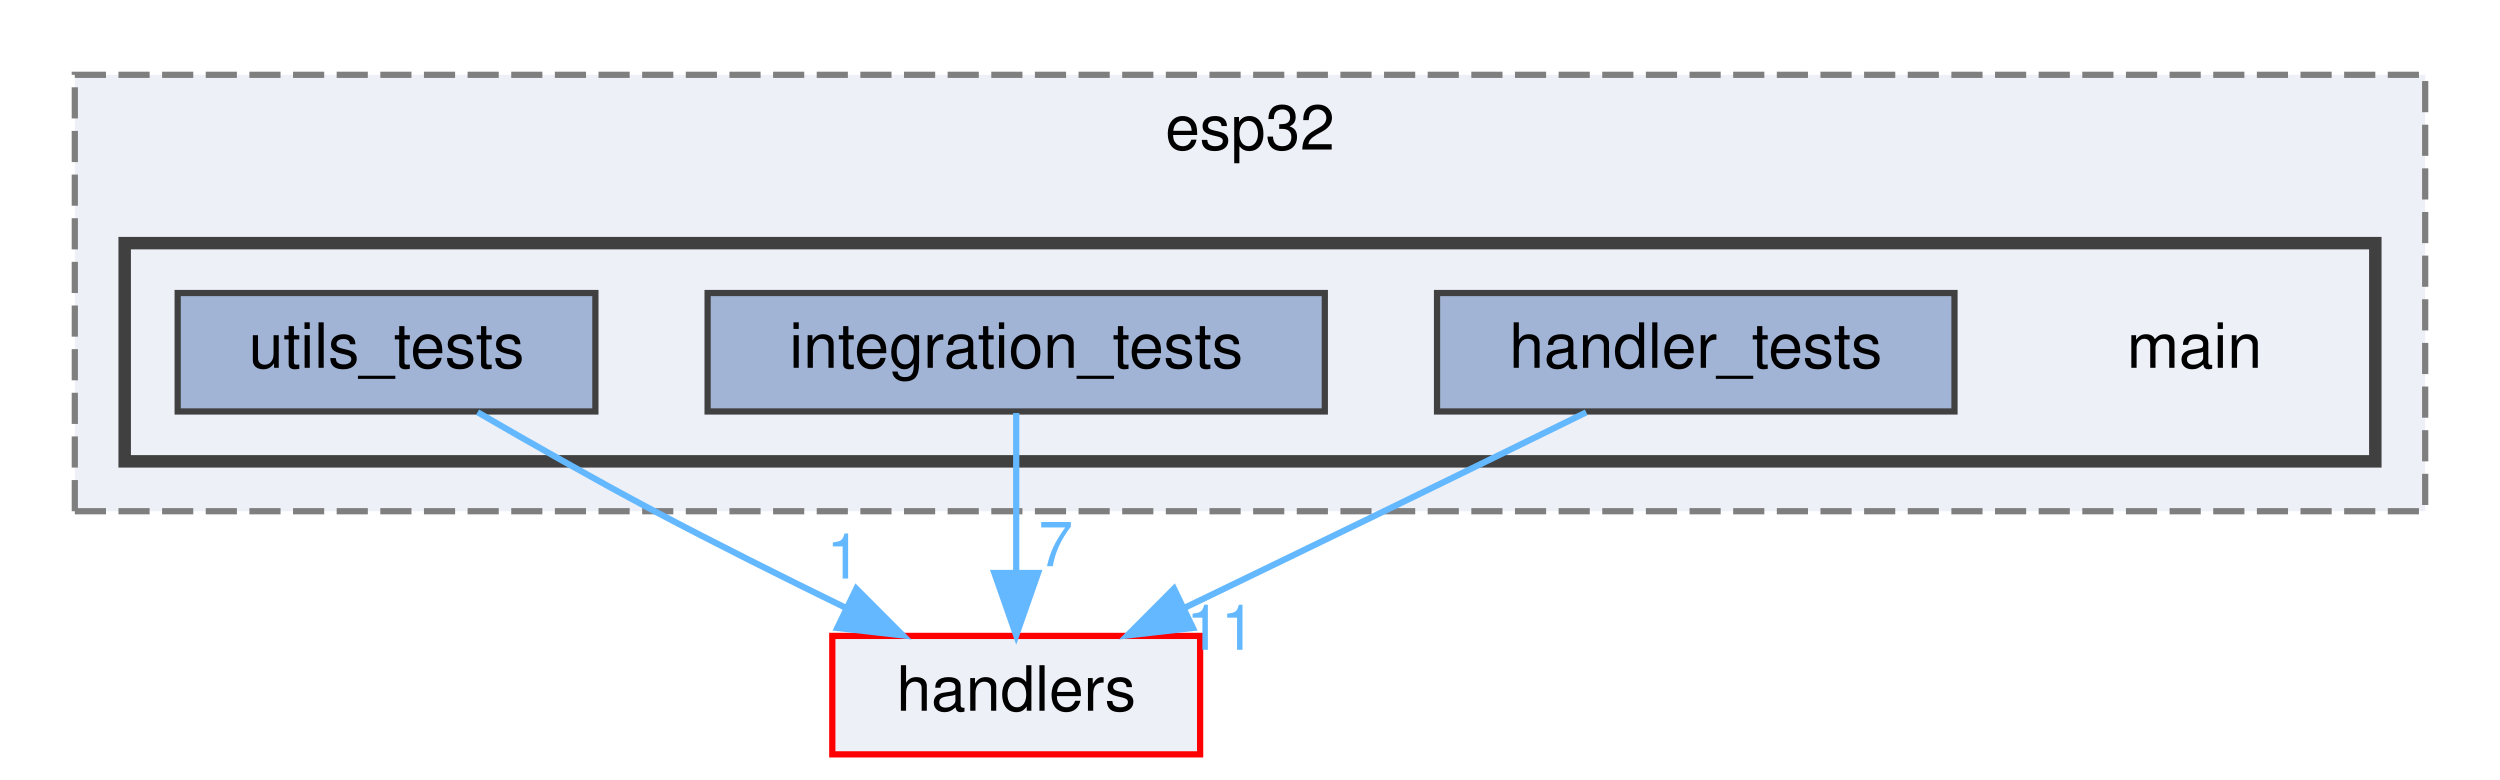
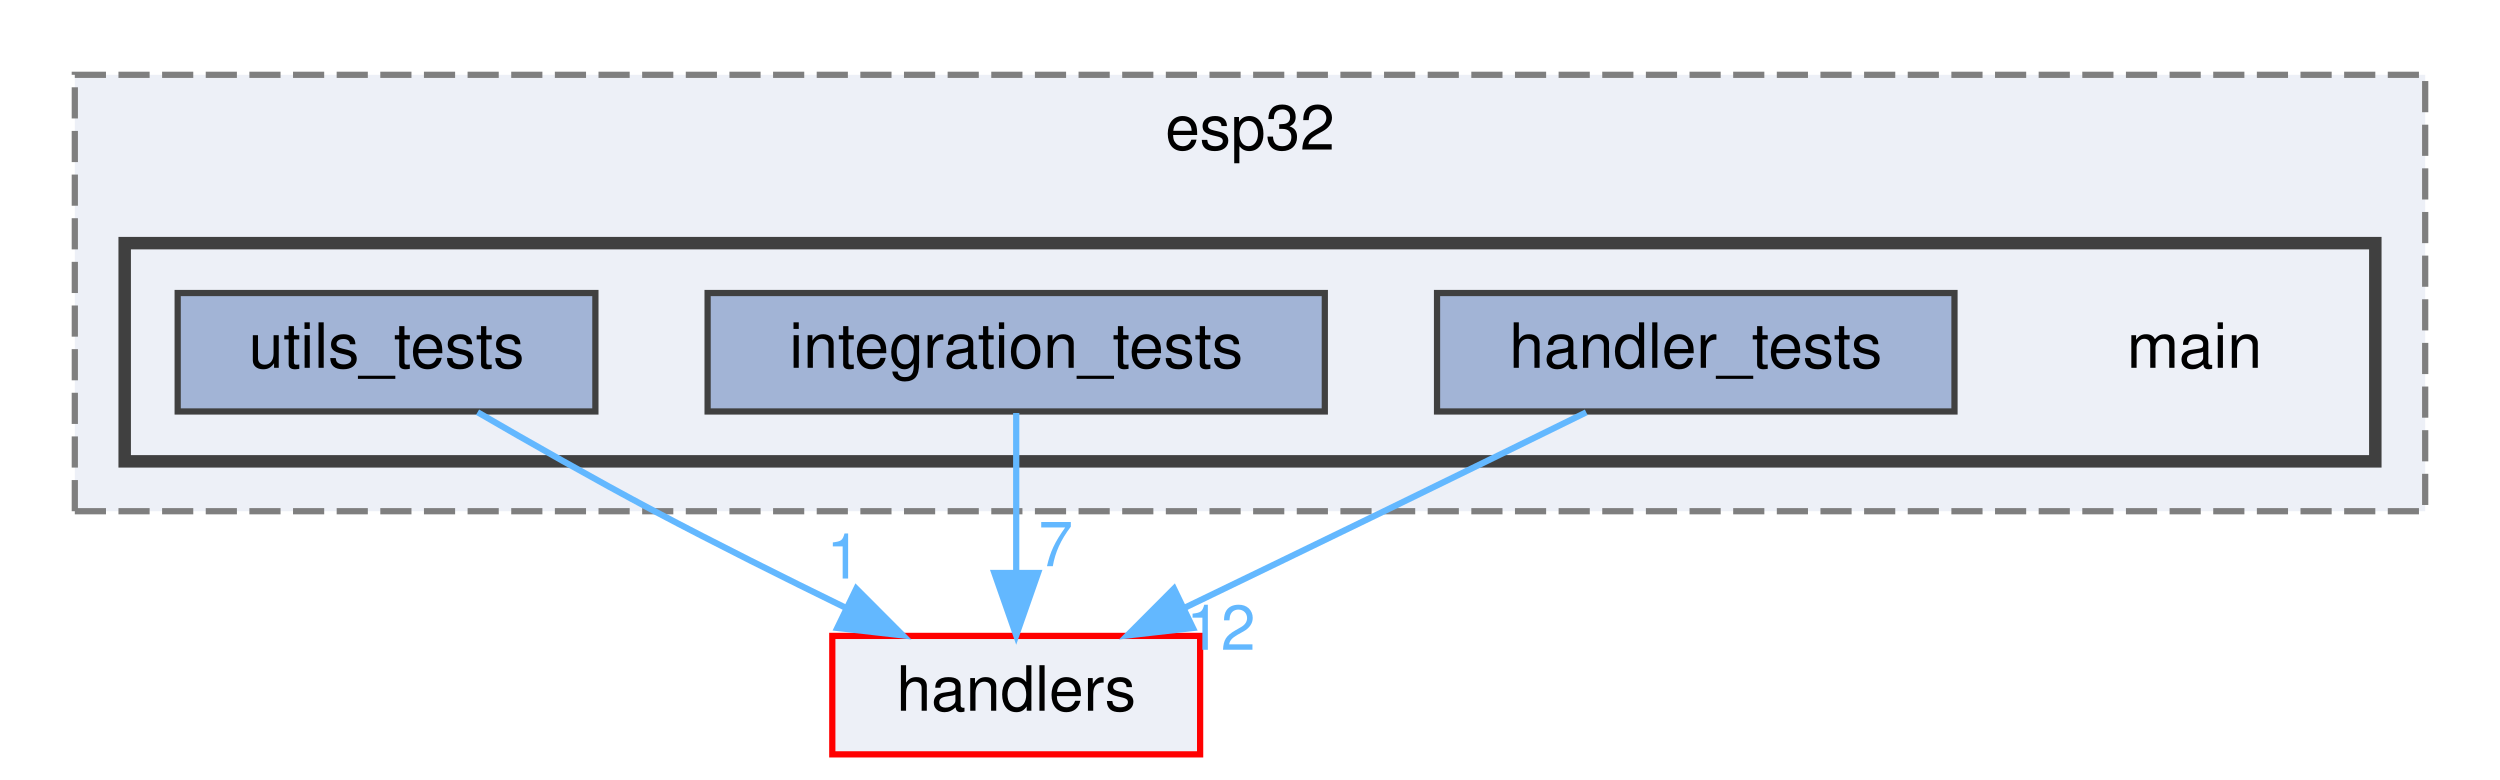
<svg xmlns="http://www.w3.org/2000/svg" xmlns:xlink="http://www.w3.org/1999/xlink" width="401pt" height="125pt" viewBox="0.00 0.00 401.00 125.00">
  <g id="graph0" class="graph" transform="scale(1 1) rotate(0) translate(4 121)">
    <g id="clust1" class="cluster">
      <g id="a_clust1">
        <a xlink:href="dir_74be4f6a8c360206df72b1bb4057fb39.html" target="_top" xlink:title="esp32">
          <polygon fill="#edf0f7" stroke="#7f7f7f" stroke-dasharray="5,2" points="8,-39 8,-109 385,-109 385,-39 8,-39" />
          <text text-anchor="middle" x="196.5" y="-97" font-family="Helvetica,sans-Serif" font-size="10.00">esp32</text>
        </a>
      </g>
    </g>
    <g id="clust2" class="cluster">
      <g id="a_clust2">
        <a xlink:href="dir_7751913d9073a449937b5bcfd50bf3a6.html" target="_top">
          <polygon fill="#edf0f7" stroke="#404040" stroke-width="2" points="16,-47 16,-82 377,-82 377,-47 16,-47" />
        </a>
      </g>
    </g>
    <g id="node1" class="node">
      <text text-anchor="middle" x="348" y="-62" font-family="Helvetica,sans-Serif" font-size="10.00">main</text>
    </g>
    <g id="node2" class="node">
      <g id="a_node2">
        <a xlink:href="dir_13e4b33a5d8b02a78a3cf9f2d8ee83af.html" target="_top" xlink:title="handler_tests">
          <polygon fill="#a2b4d6" stroke="#404040" points="309.5,-74 226.5,-74 226.5,-55 309.5,-55 309.5,-74" />
          <text text-anchor="middle" x="268" y="-62" font-family="Helvetica,sans-Serif" font-size="10.00">handler_tests</text>
        </a>
      </g>
    </g>
    <g id="node5" class="node">
      <g id="a_node5">
        <a xlink:href="dir_97bbe734eff8d6674660850430e62f3c.html" target="_top" xlink:title="handlers">
          <polygon fill="#edf0f7" stroke="red" points="188.5,-19 129.5,-19 129.5,0 188.5,0 188.5,-19" />
          <text text-anchor="middle" x="159" y="-7" font-family="Helvetica,sans-Serif" font-size="10.00">handlers</text>
        </a>
      </g>
    </g>
    <g id="edge1" class="edge">
      <g id="a_edge1">
        <a xlink:href="dir_000009_000010.html" target="_top">
          <path fill="none" stroke="#63b8ff" d="M250.43,-54.86C240.85,-50.16 228.78,-44.24 218,-39 207.54,-33.91 196.01,-28.34 185.95,-23.48" />
          <polygon fill="#63b8ff" stroke="#63b8ff" points="187.35,-20.27 176.83,-19.08 184.31,-26.58 187.35,-20.27" />
        </a>
      </g>
      <g id="a_edge1-headlabel">
-         <a xlink:href="dir_000009_000010.html" target="_top" xlink:title="11">
-           <text text-anchor="middle" x="191.83" y="-16.77" font-family="Helvetica,sans-Serif" font-size="10.00" fill="#63b8ff">11</text>
+         <a xlink:href="dir_000009_000010.html" target="_top" xlink:title="12">
+           <text text-anchor="middle" x="191.83" y="-16.77" font-family="Helvetica,sans-Serif" font-size="10.00" fill="#63b8ff">12</text>
        </a>
      </g>
    </g>
    <g id="node3" class="node">
      <g id="a_node3">
        <a xlink:href="dir_0082b8d4476ceb669565437ef6804975.html" target="_top" xlink:title="integration_tests">
          <polygon fill="#a2b4d6" stroke="#404040" points="208.5,-74 109.5,-74 109.5,-55 208.5,-55 208.5,-74" />
          <text text-anchor="middle" x="159" y="-62" font-family="Helvetica,sans-Serif" font-size="10.00">integration_tests</text>
        </a>
      </g>
    </g>
    <g id="edge2" class="edge">
      <g id="a_edge2">
        <a xlink:href="dir_000011_000010.html" target="_top">
          <path fill="none" stroke="#63b8ff" d="M159,-54.75C159,-47.8 159,-37.85 159,-29.13" />
          <polygon fill="#63b8ff" stroke="#63b8ff" points="162.5,-29.09 159,-19.09 155.5,-29.09 162.5,-29.09" />
        </a>
      </g>
      <g id="a_edge2-headlabel">
        <a xlink:href="dir_000011_000010.html" target="_top" xlink:title="7">
          <text text-anchor="middle" x="165.34" y="-30.18" font-family="Helvetica,sans-Serif" font-size="10.00" fill="#63b8ff">7</text>
        </a>
      </g>
    </g>
    <g id="node4" class="node">
      <g id="a_node4">
        <a xlink:href="dir_0e49578282677b412a65b8f6a2f55dac.html" target="_top" xlink:title="utils_tests">
          <polygon fill="#a2b4d6" stroke="#404040" points="91.5,-74 24.5,-74 24.5,-55 91.5,-55 91.5,-74" />
          <text text-anchor="middle" x="58" y="-62" font-family="Helvetica,sans-Serif" font-size="10.00">utils_tests</text>
        </a>
      </g>
    </g>
    <g id="edge3" class="edge">
      <g id="a_edge3">
-         <a xlink:href="dir_000022_000010.html" target="_top">
+         <a xlink:href="dir_000023_000010.html" target="_top">
          <path fill="none" stroke="#63b8ff" d="M72.6,-54.88C80.87,-50.08 91.43,-44.07 101,-39 110.89,-33.76 121.88,-28.28 131.61,-23.53" />
          <polygon fill="#63b8ff" stroke="#63b8ff" points="133.35,-26.58 140.83,-19.08 130.3,-20.28 133.35,-26.58" />
        </a>
      </g>
      <g id="a_edge3-headlabel">
-         <a xlink:href="dir_000022_000010.html" target="_top" xlink:title="1">
+         <a xlink:href="dir_000023_000010.html" target="_top" xlink:title="1">
          <text text-anchor="middle" x="131.35" y="-28.2" font-family="Helvetica,sans-Serif" font-size="10.00" fill="#63b8ff">1</text>
        </a>
      </g>
    </g>
  </g>
</svg>
